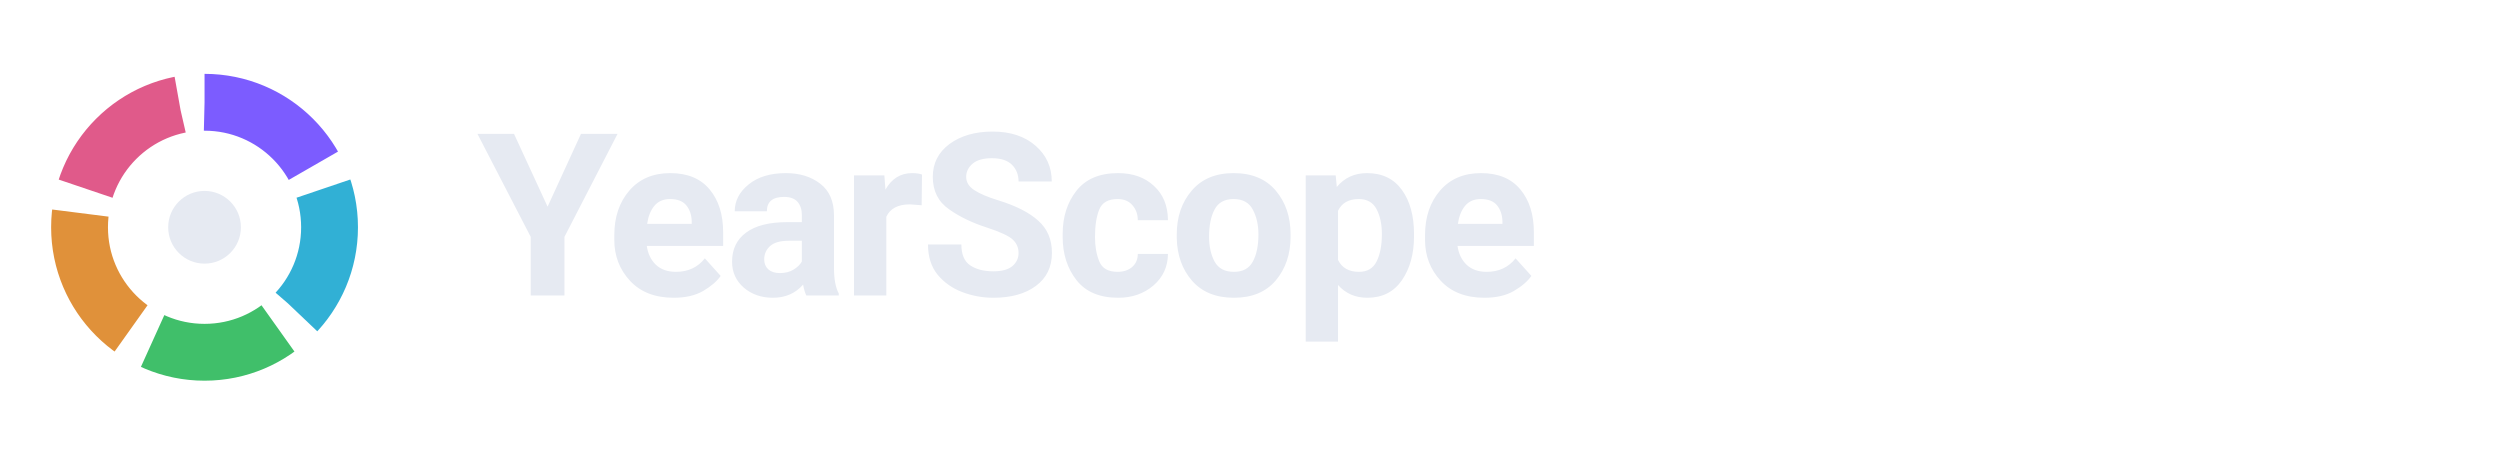
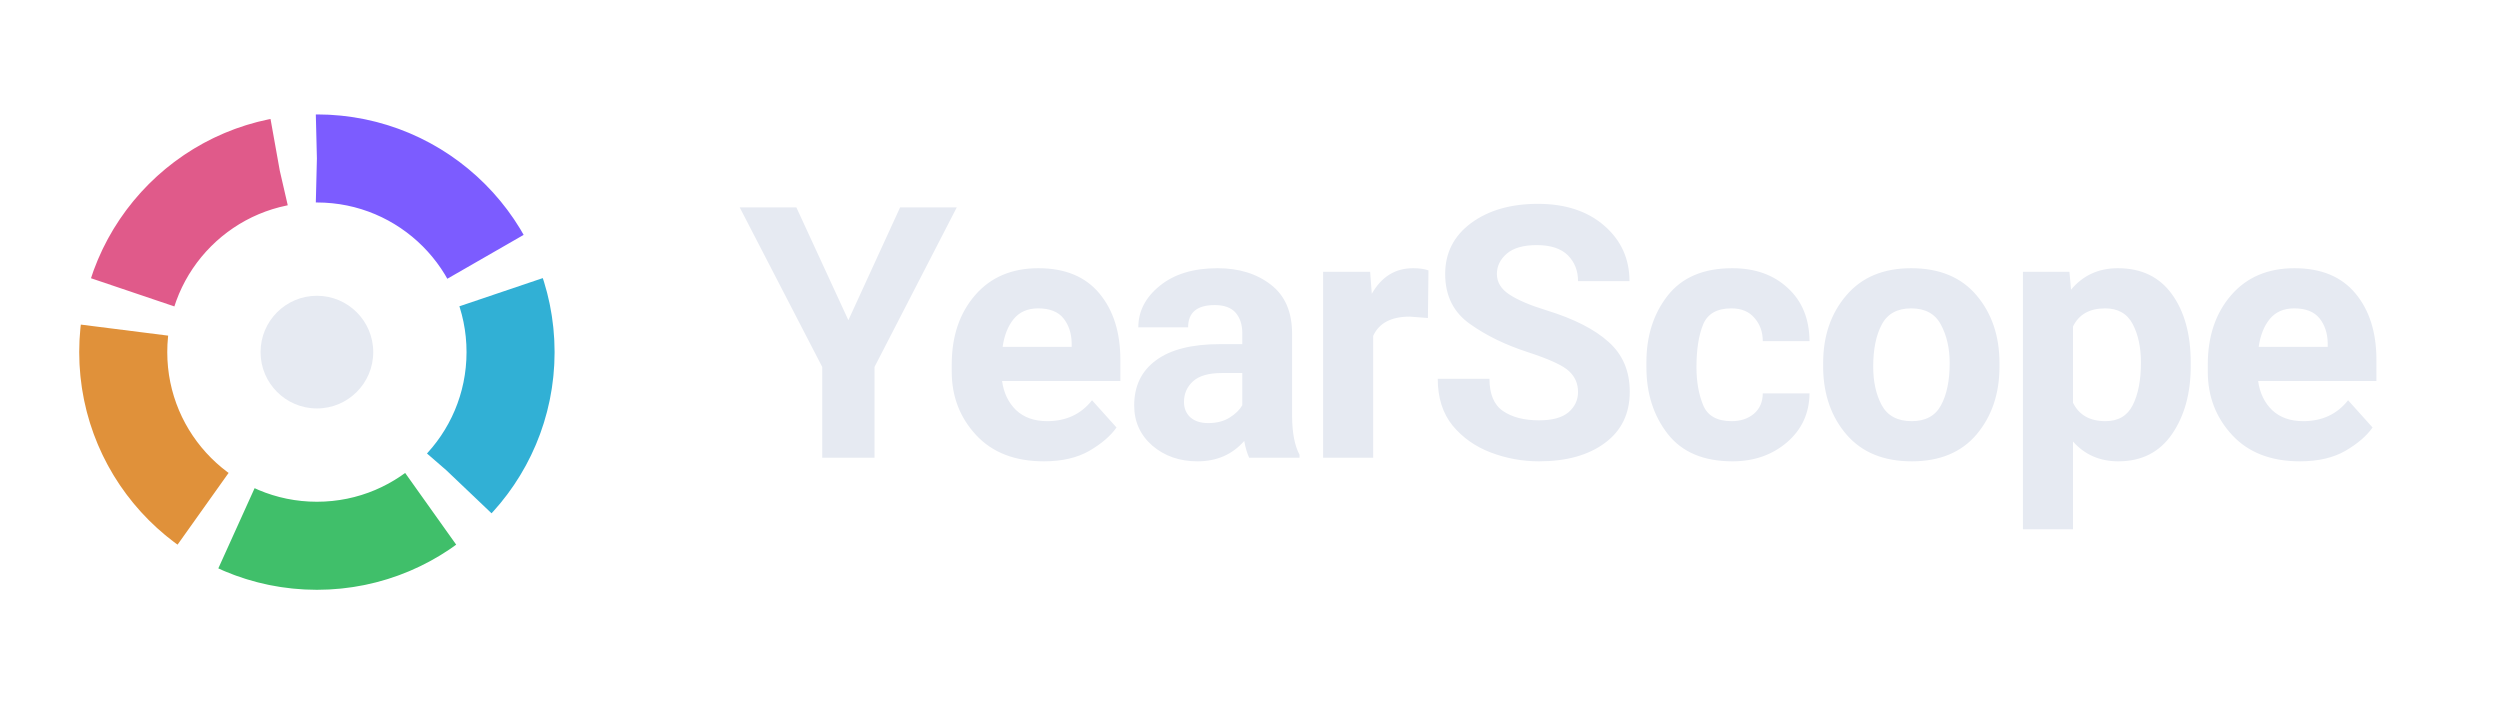
- <svg xmlns="http://www.w3.org/2000/svg" viewBox="0 0 220 40" fill="none">
+ <svg xmlns="http://www.w3.org/2000/svg" viewBox="0 0 142 40" fill="none">
  <g transform="translate(2 4)">
    <g transform="rotate(-90 16 16)">
      <circle cx="16" cy="16" r="11" stroke="#7c5cff" stroke-width="5" stroke-linecap="butt" stroke-dasharray="11.62 57.5" stroke-dashoffset="0" />
      <circle cx="16" cy="16" r="11" stroke="#31b0d5" stroke-width="5" stroke-linecap="butt" stroke-dasharray="11.62 57.5" stroke-dashoffset="-13.82" />
      <circle cx="16" cy="16" r="11" stroke="#40bf6a" stroke-width="5" stroke-linecap="butt" stroke-dasharray="11.62 57.5" stroke-dashoffset="-27.65" />
      <circle cx="16" cy="16" r="11" stroke="#e0913a" stroke-width="5" stroke-linecap="butt" stroke-dasharray="11.62 57.5" stroke-dashoffset="-41.47" />
      <circle cx="16" cy="16" r="11" stroke="#e05a8a" stroke-width="5" stroke-linecap="butt" stroke-dasharray="11.62 57.5" stroke-dashoffset="-55.29" />
    </g>
    <circle cx="16" cy="16" r="3.2" fill="#e6eaf2" />
  </g>
  <text x="42" y="26" font-family="-apple-system, BlinkMacSystemFont, 'Segoe UI', Roboto, Helvetica, Arial, sans-serif" font-size="20" font-weight="700" letter-spacing="-0.02em" fill="#e6eaf2">YearScope</text>
</svg>
